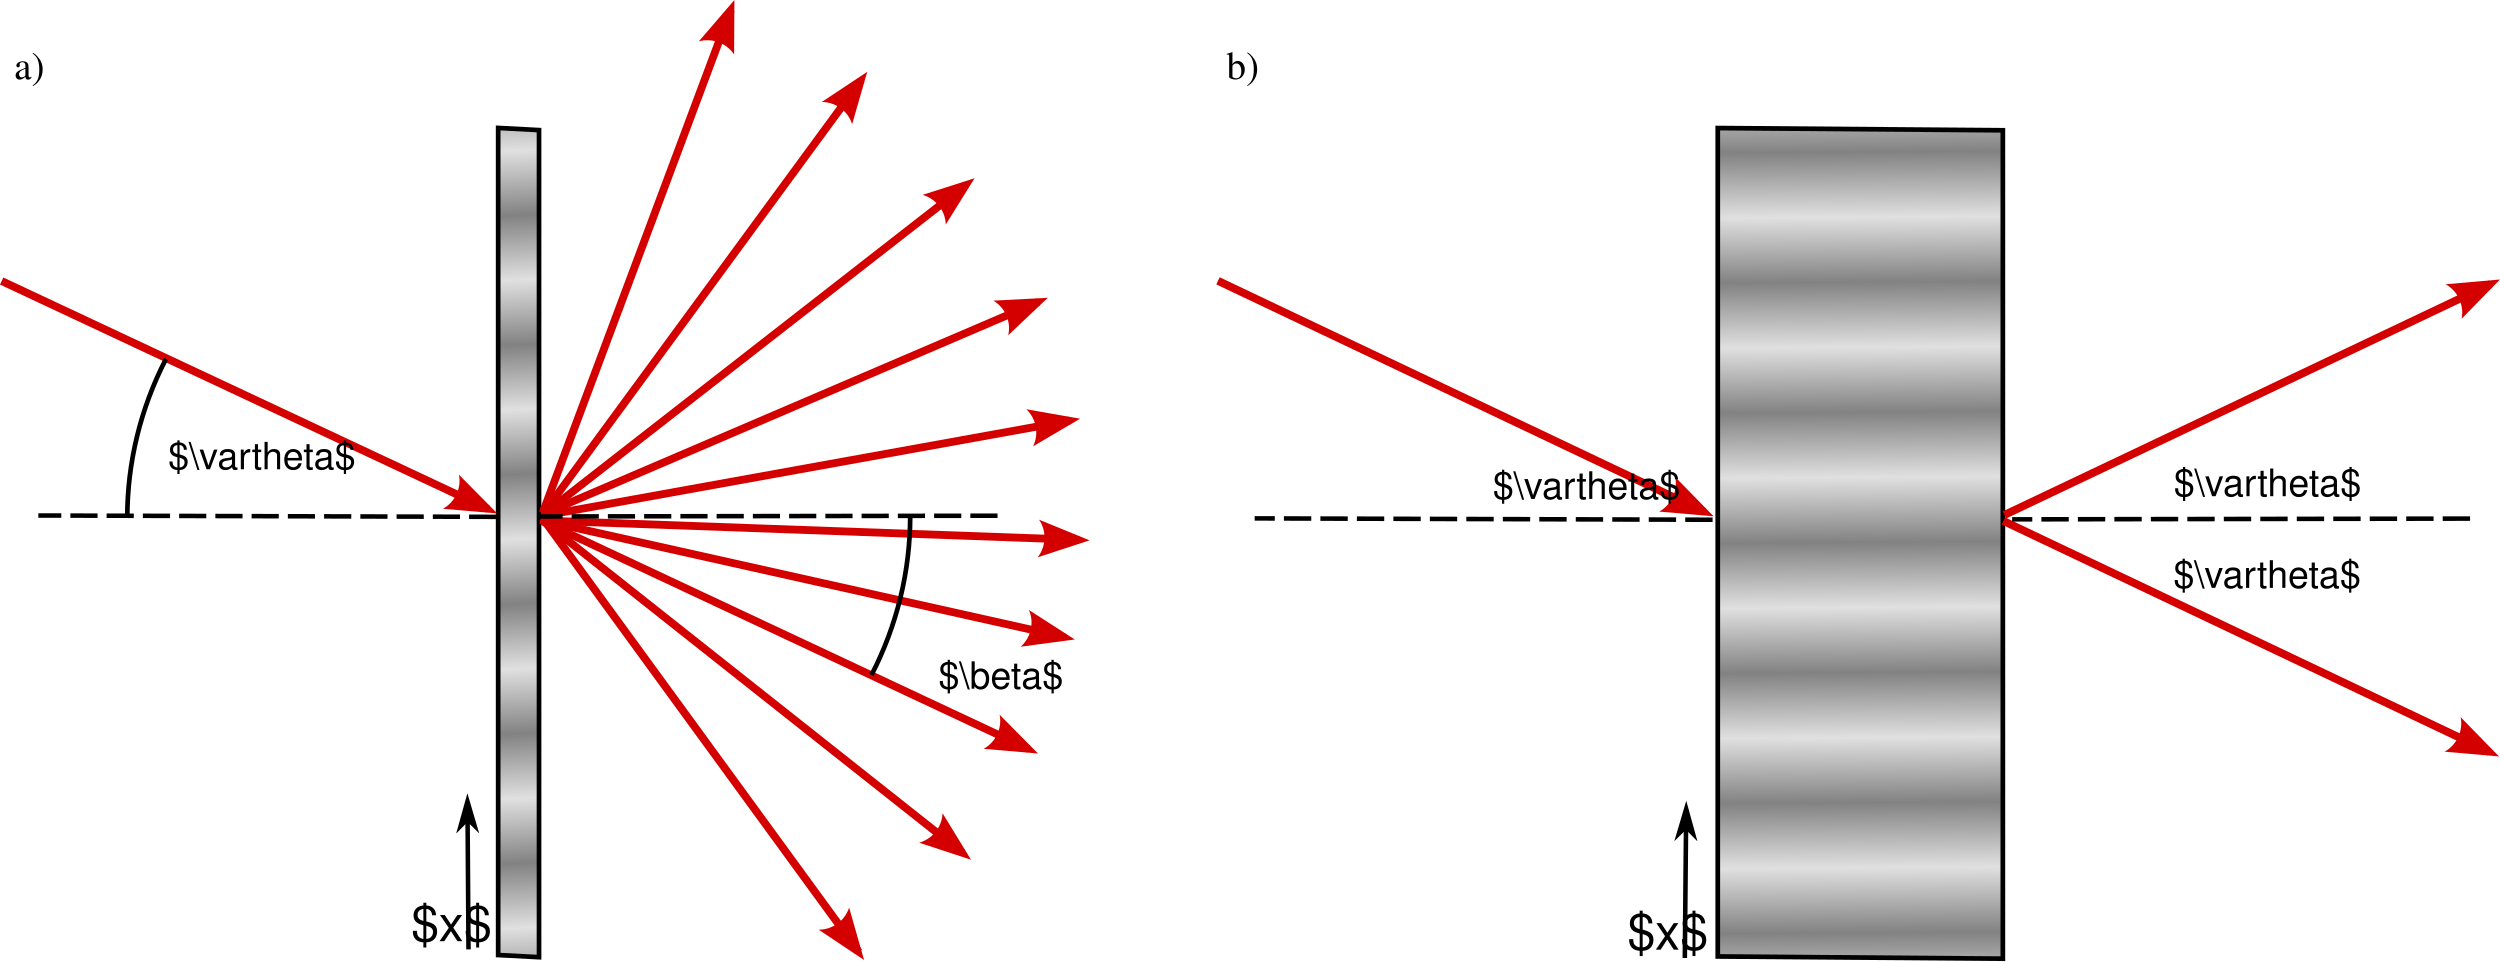
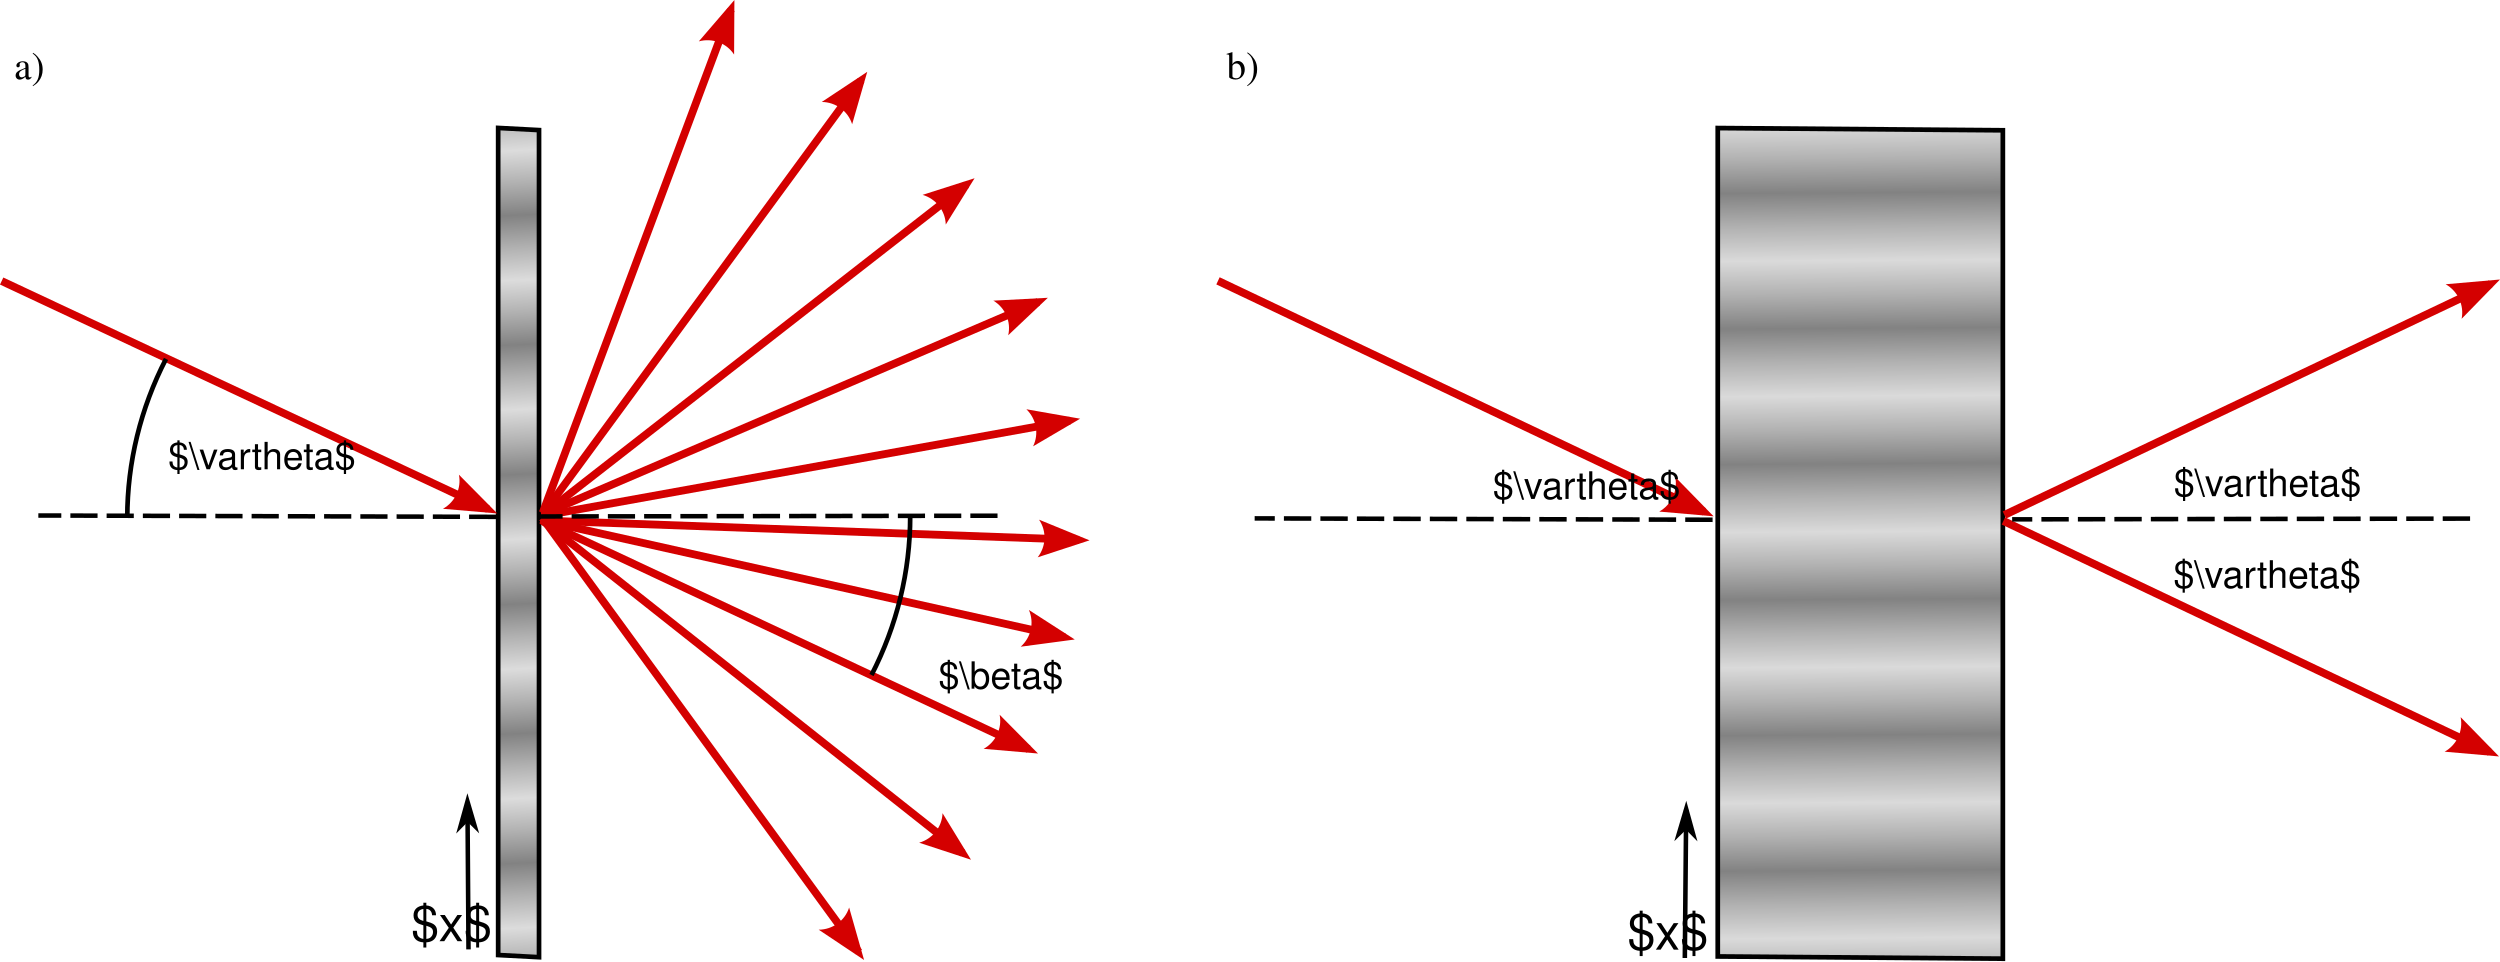
<svg xmlns="http://www.w3.org/2000/svg" xmlns:ns1="http://www.openswatchbook.org/uri/2009/osb" xmlns:xlink="http://www.w3.org/1999/xlink" width="1600.149" height="615.145" id="svg2" version="1.1">
  <defs id="defs4">
+     <linearGradient id="linearGradient4458">
+       <stop style="stop-color:#828282;stop-opacity:1;" offset="0" id="stop4460" />
+       <stop id="stop4462" offset="0.5" style="stop-color:#b1b1b1;stop-opacity:1;" />
+       <stop style="stop-color:#dadada;stop-opacity:1" offset="1" id="stop4464" />
+     </linearGradient>
+     <linearGradient id="linearGradient3490">
+       <stop style="stop-color:#828282;stop-opacity:1;" offset="0" id="stop3492" />
+       <stop id="stop3494" offset="0.5" style="stop-color:#b1b1b1;stop-opacity:1;" />
+       <stop style="stop-color:#dcdcdc;stop-opacity:1" offset="1" id="stop3496" />
+     </linearGradient>
    <linearGradient id="linearGradient4405">
      <stop id="stop4409" offset="0" style="stop-color:#e0e0e0;stop-opacity:1;" />
      <stop id="stop4407" offset="1" style="stop-color:#828282;stop-opacity:1;" />
    </linearGradient>
    <linearGradient id="linearGradient4347">
      <stop style="stop-color:#828282;stop-opacity:1;" offset="0" id="stop4349" />
-       <stop style="stop-color:#e0e0e0;stop-opacity:1;" offset="1" id="stop4355" />
+       <stop id="stop4408" offset="0.5" style="stop-color:#b1b1b1;stop-opacity:1" />
+       <stop style="stop-color:#dcdcdc;stop-opacity:1" offset="1" id="stop4355" />
    </linearGradient>
    <linearGradient id="linearGradient3885">
      <stop id="stop3887" offset="0" style="stop-color:#828282;stop-opacity:1;" />
-       <stop id="stop3889" offset="1" style="stop-color:#e0e0e0;stop-opacity:1;" />
+       <stop style="stop-color:#b1b1b1;stop-opacity:1;" offset="0.5" id="stop4410" />
+       <stop id="stop3889" offset="1" style="stop-color:#dcdcdc;stop-opacity:1" />
    </linearGradient>
    <linearGradient id="linearGradient3875">
-       <stop style="stop-color:#9c9c9c;stop-opacity:1;" offset="0" id="stop3877" />
-       <stop style="stop-color:#e0e0e0;stop-opacity:1;" offset="1" id="stop3879" />
+       <stop id="stop3879" offset="0" style="stop-color:#e0e0e0;stop-opacity:1;" />
+       <stop id="stop3877" offset="1" style="stop-color:#9c9c9c;stop-opacity:1;" />
    </linearGradient>
    <linearGradient id="linearGradient7780" ns1:paint="solid">
      <stop style="stop-color:#afafaf;stop-opacity:1;" offset="0" id="stop7782" />
    </linearGradient>
    <marker orient="auto" refY="0" refX="0" id="Arrow1Mend" style="overflow:visible">
      <path id="path3883" d="M 0,0 5,-5 -12.5,0 5,5 0,0 Z" style="fill-rule:evenodd;stroke:#000000;stroke-width:1pt" transform="matrix(-0.4,0,0,-0.4,-4,0)" />
    </marker>
    <marker orient="auto" refY="0" refX="0" id="Arrow1Mstart" style="overflow:visible">
      <path id="path3880" d="M 0,0 5,-5 -12.5,0 5,5 0,0 Z" style="fill-rule:evenodd;stroke:#000000;stroke-width:1pt" transform="matrix(0.4,0,0,0.4,4,0)" />
    </marker>
    <marker orient="auto" refY="0" refX="0" id="Arrow1Sstart" style="overflow:visible">
      <path id="path3886" d="M 0,0 5,-5 -12.5,0 5,5 0,0 Z" style="fill-rule:evenodd;stroke:#000000;stroke-width:1pt" transform="matrix(0.2,0,0,0.2,1.2,0)" />
    </marker>
    <marker orient="auto" refY="0" refX="0" id="Arrow2Mend" style="overflow:visible">
      <path id="path3999" style="fill-rule:evenodd;stroke-width:0.625;stroke-linejoin:round" d="M 8.719,4.034 -2.207,0.016 8.719,-4.002 c -1.745,2.372 -1.735,5.617 -6e-7,8.035 z" transform="scale(-0.6,-0.6)" />
    </marker>
    <marker orient="auto" refY="0" refX="0" id="Arrow1Mstart-3" style="overflow:visible">
      <path id="path3880-6" d="M 0,0 5,-5 -12.5,0 5,5 0,0 Z" style="fill-rule:evenodd;stroke:#000000;stroke-width:1pt" transform="matrix(0.4,0,0,0.4,4,0)" />
    </marker>
    <marker orient="auto" refY="0" refX="0" id="Arrow1Mend-7" style="overflow:visible">
      <path id="path3883-5" d="M 0,0 5,-5 -12.5,0 5,5 0,0 Z" style="fill-rule:evenodd;stroke:#000000;stroke-width:1pt" transform="matrix(-0.4,0,0,-0.4,-4,0)" />
    </marker>
    <marker orient="auto" refY="0" refX="0" id="Arrow2Mend-3" style="overflow:visible">
      <path id="path3999-6" style="fill-rule:evenodd;stroke-width:0.625;stroke-linejoin:round" d="M 8.719,4.034 -2.207,0.016 8.719,-4.002 c -1.745,2.372 -1.735,5.617 -6e-7,8.035 z" transform="scale(-0.6,-0.6)" />
    </marker>
    <marker orient="auto" refY="0" refX="0" id="Arrow2Mend-35" style="overflow:visible">
      <path id="path3999-62" style="fill-rule:evenodd;stroke-width:0.625;stroke-linejoin:round" d="M 8.719,4.034 -2.207,0.016 8.719,-4.002 c -1.745,2.372 -1.735,5.617 -6e-7,8.035 z" transform="scale(-0.6,-0.6)" />
    </marker>
    <linearGradient xlink:href="#linearGradient3885" id="linearGradient3883" x1="102.98" y1="497.772" x2="103.556" y2="539.09" gradientUnits="userSpaceOnUse" spreadMethod="reflect" gradientTransform="matrix(0.1410266,0,0,1.00371,4.228701,-2.228998)" />
    <marker orient="auto" refY="0" refX="0" id="Arrow2Mend-2" style="overflow:visible">
      <path id="path3999-7" style="fill-rule:evenodd;stroke-width:0.625;stroke-linejoin:round" d="M 8.719,4.034 -2.207,0.016 8.719,-4.002 c -1.745,2.372 -1.735,5.617 -6e-7,8.035 z" transform="scale(-0.6,-0.6)" />
    </marker>
-     <linearGradient xlink:href="#linearGradient4405" id="linearGradient3883-4" x1="102.98" y1="497.772" x2="103.556" y2="539.09" gradientUnits="userSpaceOnUse" spreadMethod="reflect" gradientTransform="matrix(0.9599909,0,0,1.007684,780.2081,-8.186678)" />
+     <linearGradient xlink:href="#linearGradient4458" id="linearGradient3883-4" x1="102.98" y1="489.171" x2="103.556" y2="532.209" gradientUnits="userSpaceOnUse" spreadMethod="reflect" gradientTransform="matrix(0.9599909,0,0,1.007684,780.2081,-8.186678)" />
    <marker orient="auto" refY="0" refX="0" id="Arrow1Mend-7-7" style="overflow:visible">
      <path id="path3883-5-7" d="M 0,0 5,-5 -12.5,0 5,5 0,0 Z" style="fill-rule:evenodd;stroke:#000000;stroke-width:1pt" transform="matrix(-0.4,0,0,-0.4,-4,0)" />
    </marker>
  </defs>
  <g id="layer1" transform="translate(313.4722,-194.7754)">
-     <rect style="fill:url(#linearGradient3883);fill-opacity:1;stroke:#000000;stroke-width:3.002;stroke-miterlimit:4;stroke-dasharray:none;stroke-opacity:1" id="rect3099-2" width="26.193" height="529.39" x="5.389" y="276.377" transform="matrix(0.9986019,0.05286114,0,1,0,0)" ry="0" />
+     <rect style="fill:url(#linearGradient3883);fill-opacity:1.0;stroke:#000000;stroke-width:3.002;stroke-miterlimit:4;stroke-dasharray:none;stroke-opacity:1" id="rect3099-2" width="26.193" height="529.39" x="5.389" y="276.377" transform="matrix(0.9986019,0.05286114,0,1,0,0)" ry="0" />
    <g id="g3897" transform="matrix(1,0,0,-1,-99.04585,1154.446)" style="fill:#d40000">
      <g transform="translate(-491.3014,20.92314)" style="fill:#d40000" id="g4412-7">
        <g id="g7794" style="fill:#d40000">
          <path d="m 560.377,613.092 34.795,-2.998 -24.563,24.826 c 1.721,-8.666 -2.439,-17.469 -10.232,-21.827 z" style="fill:#d40000;fill-rule:evenodd;stroke-width:0.625;stroke-linejoin:round" id="path4418-8" />
          <path style="color:#000000;font-style:normal;font-variant:normal;font-weight:normal;font-stretch:normal;font-size:medium;line-height:normal;font-family:Sans;-inkscape-font-specification:Sans;text-indent:0;text-align:start;text-decoration:none;text-decoration-line:none;letter-spacing:normal;word-spacing:normal;text-transform:none;direction:ltr;block-progression:tb;writing-mode:lr-tb;baseline-shift:baseline;text-anchor:start;display:inline;overflow:visible;visibility:visible;fill:#d40000;fill-opacity:1;fill-rule:nonzero;stroke:none;stroke-width:5;marker:none;enable-background:accumulate" d="M 588.125,610.688 276.875,756.594 279,761.125 590.25,615.219 588.125,610.688 Z" id="path3964-8" />
        </g>
      </g>
    </g>
    <path style="fill:none;stroke:#000000;stroke-width:2.9;stroke-linecap:butt;stroke-linejoin:miter;stroke-miterlimit:4;stroke-dasharray:none;stroke-opacity:1;marker-end:url(#Arrow1Mend-7)" d="m -13.607,802.452 -0.662,-94.251" id="path3019-5" />
    <g id="g3897-3" transform="matrix(1,0,0,-1,247.0456,1308.091)" style="fill:#d40000">
      <g transform="translate(-491.3014,20.92314)" style="fill:#d40000" id="g4412-7-6">
        <g id="g7794-7" style="fill:#d40000">
          <path d="m 560.377,613.092 34.795,-2.998 -24.563,24.826 c 1.721,-8.666 -2.439,-17.469 -10.232,-21.827 z" style="fill:#d40000;fill-rule:evenodd;stroke-width:0.625;stroke-linejoin:round" id="path4418-8-5" />
          <path style="color:#000000;font-style:normal;font-variant:normal;font-weight:normal;font-stretch:normal;font-size:medium;line-height:normal;font-family:Sans;-inkscape-font-specification:Sans;text-indent:0;text-align:start;text-decoration:none;text-decoration-line:none;letter-spacing:normal;word-spacing:normal;text-transform:none;direction:ltr;block-progression:tb;writing-mode:lr-tb;baseline-shift:baseline;text-anchor:start;display:inline;overflow:visible;visibility:visible;fill:#d40000;fill-opacity:1;fill-rule:nonzero;stroke:none;stroke-width:5;marker:none;enable-background:accumulate" d="M 588.125,610.688 276.875,756.594 279,761.125 590.25,615.219 588.125,610.688 Z" id="path3964-8-3" />
        </g>
      </g>
    </g>
    <g id="g3897-3-5" transform="matrix(0.9750998,-0.2217664,0.2217664,0.9750998,69.09323,-283.4138)" style="fill:#d40000">
      <g transform="translate(-491.3014,20.92314)" style="fill:#d40000" id="g4412-7-6-6">
        <g id="g7794-7-2" style="fill:#d40000">
          <path d="m 560.377,613.092 34.795,-2.998 -24.563,24.826 c 1.721,-8.666 -2.439,-17.469 -10.232,-21.827 z" style="fill:#d40000;fill-rule:evenodd;stroke-width:0.625;stroke-linejoin:round" id="path4418-8-5-9" />
          <path style="color:#000000;font-style:normal;font-variant:normal;font-weight:normal;font-stretch:normal;font-size:medium;line-height:normal;font-family:Sans;-inkscape-font-specification:Sans;text-indent:0;text-align:start;text-decoration:none;text-decoration-line:none;letter-spacing:normal;word-spacing:normal;text-transform:none;direction:ltr;block-progression:tb;writing-mode:lr-tb;baseline-shift:baseline;text-anchor:start;display:inline;overflow:visible;visibility:visible;fill:#d40000;fill-opacity:1;fill-rule:nonzero;stroke:none;stroke-width:5;marker:none;enable-background:accumulate" d="M 588.125,610.688 276.875,756.594 279,761.125 590.25,615.219 588.125,610.688 Z" id="path3964-8-3-1" />
        </g>
      </g>
    </g>
    <path style="fill:none;stroke:#000000;stroke-width:2.9;stroke-linecap:butt;stroke-linejoin:miter;stroke-miterlimit:4;stroke-dasharray:17.4, 5.8;stroke-dashoffset:0;stroke-opacity:1;marker-end:none" d="M 4.167,525.597 -288.938,524.727" id="path3019-5-9" />
    <g id="g3897-3-5-6" transform="matrix(0.9664599,0.2568175,-0.2568175,0.9664599,439.5458,-173.7638)" style="fill:#d40000">
      <g transform="translate(-491.3014,20.92314)" style="fill:#d40000" id="g4412-7-6-6-2">
        <g id="g7794-7-2-9" style="fill:#d40000">
          <path d="m 560.377,613.092 34.795,-2.998 -24.563,24.826 c 1.721,-8.666 -2.439,-17.469 -10.232,-21.827 z" style="fill:#d40000;fill-rule:evenodd;stroke-width:0.625;stroke-linejoin:round" id="path4418-8-5-9-1" />
          <path style="color:#000000;font-style:normal;font-variant:normal;font-weight:normal;font-stretch:normal;font-size:medium;line-height:normal;font-family:Sans;-inkscape-font-specification:Sans;text-indent:0;text-align:start;text-decoration:none;text-decoration-line:none;letter-spacing:normal;word-spacing:normal;text-transform:none;direction:ltr;block-progression:tb;writing-mode:lr-tb;baseline-shift:baseline;text-anchor:start;display:inline;overflow:visible;visibility:visible;fill:#d40000;fill-opacity:1;fill-rule:nonzero;stroke:none;stroke-width:5;marker:none;enable-background:accumulate" d="M 588.125,610.688 276.875,756.594 279,761.125 590.25,615.219 588.125,610.688 Z" id="path3964-8-3-1-2" />
        </g>
      </g>
    </g>
    <g id="g3897-3-7" transform="matrix(0.9734131,0.2290564,0.2290564,-0.9734131,62.37904,1335.498)" style="fill:#d40000">
      <g transform="translate(-491.3014,20.92314)" style="fill:#d40000" id="g4412-7-6-0">
        <g id="g7794-7-9" style="fill:#d40000">
          <path d="m 560.377,613.092 34.795,-2.998 -24.563,24.826 c 1.721,-8.666 -2.439,-17.469 -10.232,-21.827 z" style="fill:#d40000;fill-rule:evenodd;stroke-width:0.625;stroke-linejoin:round" id="path4418-8-5-3" />
          <path style="color:#000000;font-style:normal;font-variant:normal;font-weight:normal;font-stretch:normal;font-size:medium;line-height:normal;font-family:Sans;-inkscape-font-specification:Sans;text-indent:0;text-align:start;text-decoration:none;text-decoration-line:none;letter-spacing:normal;word-spacing:normal;text-transform:none;direction:ltr;block-progression:tb;writing-mode:lr-tb;baseline-shift:baseline;text-anchor:start;display:inline;overflow:visible;visibility:visible;fill:#d40000;fill-opacity:1;fill-rule:nonzero;stroke:none;stroke-width:5;marker:none;enable-background:accumulate" d="M 588.125,610.688 276.875,756.594 279,761.125 590.25,615.219 588.125,610.688 Z" id="path3964-8-3-6" />
        </g>
      </g>
    </g>
    <g id="g3897-3-7-0" transform="matrix(0.876357,0.481662,0.481662,-0.876357,-155.3762,1312.2)" style="fill:#d40000">
      <g transform="translate(-491.3014,20.92314)" style="fill:#d40000" id="g4412-7-6-0-6">
        <g id="g7794-7-9-2" style="fill:#d40000">
          <path d="m 560.377,613.092 34.795,-2.998 -24.563,24.826 c 1.721,-8.666 -2.439,-17.469 -10.232,-21.827 z" style="fill:#d40000;fill-rule:evenodd;stroke-width:0.625;stroke-linejoin:round" id="path4418-8-5-3-6" />
          <path style="color:#000000;font-style:normal;font-variant:normal;font-weight:normal;font-stretch:normal;font-size:medium;line-height:normal;font-family:Sans;-inkscape-font-specification:Sans;text-indent:0;text-align:start;text-decoration:none;text-decoration-line:none;letter-spacing:normal;word-spacing:normal;text-transform:none;direction:ltr;block-progression:tb;writing-mode:lr-tb;baseline-shift:baseline;text-anchor:start;display:inline;overflow:visible;visibility:visible;fill:#d40000;fill-opacity:1;fill-rule:nonzero;stroke:none;stroke-width:5;marker:none;enable-background:accumulate" d="m 588.668,610.709 -311.25,145.906 2.125,4.531 311.25,-145.906 -2.125,-4.531 z" id="path3964-8-3-6-1" />
        </g>
      </g>
    </g>
    <g id="g3897-3-8" transform="matrix(0.9201486,-0.3915693,-0.3915693,-0.9201486,535.4145,1161.927)" style="fill:#d40000">
      <g transform="translate(-491.3014,20.92314)" style="fill:#d40000" id="g4412-7-6-7">
        <g id="g7794-7-92" style="fill:#d40000">
          <path d="m 560.377,613.092 34.795,-2.998 -24.563,24.826 c 1.721,-8.666 -2.439,-17.469 -10.232,-21.827 z" style="fill:#d40000;fill-rule:evenodd;stroke-width:0.625;stroke-linejoin:round" id="path4418-8-5-0" />
          <path style="color:#000000;font-style:normal;font-variant:normal;font-weight:normal;font-stretch:normal;font-size:medium;line-height:normal;font-family:Sans;-inkscape-font-specification:Sans;text-indent:0;text-align:start;text-decoration:none;text-decoration-line:none;letter-spacing:normal;word-spacing:normal;text-transform:none;direction:ltr;block-progression:tb;writing-mode:lr-tb;baseline-shift:baseline;text-anchor:start;display:inline;overflow:visible;visibility:visible;fill:#d40000;fill-opacity:1;fill-rule:nonzero;stroke:none;stroke-width:5;marker:none;enable-background:accumulate" d="M 588.125,610.688 276.875,756.594 279,761.125 590.25,615.219 588.125,610.688 Z" id="path3964-8-3-2" />
        </g>
      </g>
    </g>
    <g id="g3897-3-8-3" transform="matrix(0.9761907,-0.2169143,-0.2169143,-0.9761907,409.9196,1242.613)" style="fill:#d40000">
      <g transform="translate(-491.3014,20.92314)" style="fill:#d40000" id="g4412-7-6-7-7">
        <g id="g7794-7-92-5" style="fill:#d40000">
          <path d="m 560.377,613.092 34.795,-2.998 -24.563,24.826 c 1.721,-8.666 -2.439,-17.469 -10.232,-21.827 z" style="fill:#d40000;fill-rule:evenodd;stroke-width:0.625;stroke-linejoin:round" id="path4418-8-5-0-9" />
          <path style="color:#000000;font-style:normal;font-variant:normal;font-weight:normal;font-stretch:normal;font-size:medium;line-height:normal;font-family:Sans;-inkscape-font-specification:Sans;text-indent:0;text-align:start;text-decoration:none;text-decoration-line:none;letter-spacing:normal;word-spacing:normal;text-transform:none;direction:ltr;block-progression:tb;writing-mode:lr-tb;baseline-shift:baseline;text-anchor:start;display:inline;overflow:visible;visibility:visible;fill:#d40000;fill-opacity:1;fill-rule:nonzero;stroke:none;stroke-width:5;marker:none;enable-background:accumulate" d="M 588.125,610.688 276.875,756.594 279,761.125 590.25,615.219 588.125,610.688 Z" id="path3964-8-3-2-2" />
        </g>
      </g>
    </g>
    <g id="g3897-3-5-6-2" transform="matrix(0.9994355,0.03359551,-0.03359551,0.9994355,274.6033,-248.7776)" style="fill:#d40000">
      <g transform="translate(-491.3014,20.92314)" style="fill:#d40000" id="g4412-7-6-6-2-8">
        <g id="g7794-7-2-9-9" style="fill:#d40000">
          <path d="m 560.377,613.092 34.795,-2.998 -24.563,24.826 c 1.721,-8.666 -2.439,-17.469 -10.232,-21.827 z" style="fill:#d40000;fill-rule:evenodd;stroke-width:0.625;stroke-linejoin:round" id="path4418-8-5-9-1-7" />
          <path style="color:#000000;font-style:normal;font-variant:normal;font-weight:normal;font-stretch:normal;font-size:medium;line-height:normal;font-family:Sans;-inkscape-font-specification:Sans;text-indent:0;text-align:start;text-decoration:none;text-decoration-line:none;letter-spacing:normal;word-spacing:normal;text-transform:none;direction:ltr;block-progression:tb;writing-mode:lr-tb;baseline-shift:baseline;text-anchor:start;display:inline;overflow:visible;visibility:visible;fill:#d40000;fill-opacity:1;fill-rule:nonzero;stroke:none;stroke-width:5;marker:none;enable-background:accumulate" d="M 588.125,610.688 276.875,756.594 279,761.125 590.25,615.219 588.125,610.688 Z" id="path3964-8-3-1-2-3" />
        </g>
      </g>
    </g>
    <g id="g3897-3-5-61" transform="matrix(0.8778346,-0.4789639,0.4789639,0.8778346,-151.7959,-263.439)" style="fill:#d40000">
      <g transform="translate(-491.3014,20.92314)" style="fill:#d40000" id="g4412-7-6-6-29">
        <g id="g7794-7-2-3" style="fill:#d40000">
          <path d="m 560.377,613.092 34.795,-2.998 -24.563,24.826 c 1.721,-8.666 -2.439,-17.469 -10.232,-21.827 z" style="fill:#d40000;fill-rule:evenodd;stroke-width:0.625;stroke-linejoin:round" id="path4418-8-5-9-19" />
          <path style="color:#000000;font-style:normal;font-variant:normal;font-weight:normal;font-stretch:normal;font-size:medium;line-height:normal;font-family:Sans;-inkscape-font-specification:Sans;text-indent:0;text-align:start;text-decoration:none;text-decoration-line:none;letter-spacing:normal;word-spacing:normal;text-transform:none;direction:ltr;block-progression:tb;writing-mode:lr-tb;baseline-shift:baseline;text-anchor:start;display:inline;overflow:visible;visibility:visible;fill:#d40000;fill-opacity:1;fill-rule:nonzero;stroke:none;stroke-width:5;marker:none;enable-background:accumulate" d="M 588.125,610.688 276.875,756.594 279,761.125 590.25,615.219 588.125,610.688 Z" id="path3964-8-3-1-4" />
        </g>
      </g>
    </g>
    <g id="g3897-3-5-7" transform="matrix(0.7147381,-0.6993922,0.6993922,0.7147381,-358.9795,-183.5903)" style="fill:#d40000">
      <g transform="translate(-491.3014,20.92314)" style="fill:#d40000" id="g4412-7-6-6-8">
        <g id="g7794-7-2-4" style="fill:#d40000">
          <path d="m 560.377,613.092 34.795,-2.998 -24.563,24.826 c 1.721,-8.666 -2.439,-17.469 -10.232,-21.827 z" style="fill:#d40000;fill-rule:evenodd;stroke-width:0.625;stroke-linejoin:round" id="path4418-8-5-9-5" />
          <path style="color:#000000;font-style:normal;font-variant:normal;font-weight:normal;font-stretch:normal;font-size:medium;line-height:normal;font-family:Sans;-inkscape-font-specification:Sans;text-indent:0;text-align:start;text-decoration:none;text-decoration-line:none;letter-spacing:normal;word-spacing:normal;text-transform:none;direction:ltr;block-progression:tb;writing-mode:lr-tb;baseline-shift:baseline;text-anchor:start;display:inline;overflow:visible;visibility:visible;fill:#d40000;fill-opacity:1;fill-rule:nonzero;stroke:none;stroke-width:5;marker:none;enable-background:accumulate" d="M 588.125,610.688 276.875,756.594 279,761.125 590.25,615.219 588.125,610.688 Z" id="path3964-8-3-1-0" />
        </g>
      </g>
    </g>
    <path style="fill:none;stroke:#000000;stroke-width:2.9;stroke-linecap:butt;stroke-linejoin:miter;stroke-miterlimit:4;stroke-dasharray:17.4, 5.8;stroke-dashoffset:0;stroke-opacity:1;marker-end:none" d="M 325.005,524.862 31.899,525.342" id="path3019-5-9-6" />
    <path style="opacity:1;fill:none;fill-opacity:1;stroke:#000000;stroke-width:3;stroke-linecap:butt;stroke-linejoin:bevel;stroke-miterlimit:4;stroke-dasharray:none;stroke-dashoffset:0;stroke-opacity:1" id="path3438" d="M -232.005,526.1 A 238.335,228.801 0 0 1 -207.218,424.5" />
    <path style="opacity:1;fill:none;fill-opacity:1;stroke:#000000;stroke-width:3;stroke-linecap:butt;stroke-linejoin:bevel;stroke-miterlimit:4;stroke-dasharray:none;stroke-dashoffset:0;stroke-opacity:1" id="path3438-3" d="m -269.107,-525.223 a 238.335,228.801 0 0 1 24.787,-101.6" transform="scale(-1,-1)" />
    <text xml:space="preserve" style="font-style:normal;font-variant:normal;font-weight:normal;font-stretch:normal;font-size:25px;line-height:125%;font-family:msbm10;-inkscape-font-specification:msbm10;letter-spacing:0px;word-spacing:0px;fill:#000000;fill-opacity:1;stroke:none;stroke-width:1px;stroke-linecap:butt;stroke-linejoin:miter;stroke-opacity:1" x="-288.339" y="223.631" id="text3516">
      <tspan id="tspan3518" x="-288.339" y="223.631" />
    </text>
-     <rect style="fill:url(#linearGradient3883-4);fill-opacity:1.0;stroke:#000000;stroke-width:3.02;stroke-miterlimit:4;stroke-dasharray:none;stroke-opacity:1" id="rect3099-2-7" width="182.477" height="530.223" x="786.02" y="270.616" transform="matrix(0.9999696,0.00779626,0,1,0,0)" />
+     <rect style="fill:url(#linearGradient3883-4);fill-opacity:1;stroke:#000000;stroke-width:3.02;stroke-miterlimit:4;stroke-dasharray:none;stroke-opacity:1" id="rect3099-2-7" width="182.477" height="530.223" x="786.02" y="270.616" transform="matrix(0.9999696,0.00779626,0,1,0,0)" />
    <g id="g3897-6" transform="matrix(1,0,0,-1.013137,679.4766,1164.56)" style="fill:#d40000">
      <g transform="translate(-491.3014,20.92314)" style="fill:#d40000" id="g4412-7-0">
        <g id="g7794-1" style="fill:#d40000">
          <path d="m 560.377,613.092 34.795,-2.998 -24.563,24.826 c 1.721,-8.666 -2.439,-17.469 -10.232,-21.827 z" style="fill:#d40000;fill-rule:evenodd;stroke-width:0.625;stroke-linejoin:round" id="path4418-8-0" />
          <path style="color:#000000;font-style:normal;font-variant:normal;font-weight:normal;font-stretch:normal;font-size:medium;line-height:normal;font-family:Sans;-inkscape-font-specification:Sans;text-indent:0;text-align:start;text-decoration:none;text-decoration-line:none;letter-spacing:normal;word-spacing:normal;text-transform:none;direction:ltr;block-progression:tb;writing-mode:lr-tb;baseline-shift:baseline;text-anchor:start;display:inline;overflow:visible;visibility:visible;fill:#d40000;fill-opacity:1;fill-rule:nonzero;stroke:none;stroke-width:5;marker:none;enable-background:accumulate" d="M 588.125,610.688 276.875,756.594 279,761.125 590.25,615.219 588.125,610.688 Z" id="path3964-8-2" />
        </g>
      </g>
    </g>
    <path style="fill:none;stroke:#000000;stroke-width:2.919;stroke-linecap:butt;stroke-linejoin:miter;stroke-miterlimit:4;stroke-dasharray:none;stroke-opacity:1;marker-end:url(#Arrow1Mend-7-7)" d="m 764.916,807.942 0.87,-94.868" id="path3019-5-5" />
    <g id="g3897-3-31" transform="matrix(1,0,0,-1.013137,1182.176,1318.253)" style="fill:#d40000">
      <g transform="translate(-491.3014,20.92314)" style="fill:#d40000" id="g4412-7-6-2">
        <g id="g7794-7-0" style="fill:#d40000">
          <path d="m 560.377,613.092 34.795,-2.998 -24.563,24.826 c 1.721,-8.666 -2.439,-17.469 -10.232,-21.827 z" style="fill:#d40000;fill-rule:evenodd;stroke-width:0.625;stroke-linejoin:round" id="path4418-8-5-6" />
          <path style="color:#000000;font-style:normal;font-variant:normal;font-weight:normal;font-stretch:normal;font-size:medium;line-height:normal;font-family:Sans;-inkscape-font-specification:Sans;text-indent:0;text-align:start;text-decoration:none;text-decoration-line:none;letter-spacing:normal;word-spacing:normal;text-transform:none;direction:ltr;block-progression:tb;writing-mode:lr-tb;baseline-shift:baseline;text-anchor:start;display:inline;overflow:visible;visibility:visible;fill:#d40000;fill-opacity:1;fill-rule:nonzero;stroke:none;stroke-width:5;marker:none;enable-background:accumulate" d="M 588.125,610.688 276.875,756.594 279,761.125 590.25,615.219 588.125,610.688 Z" id="path3964-8-3-8" />
        </g>
      </g>
    </g>
    <path style="fill:none;stroke:#000000;stroke-width:2.919;stroke-linecap:butt;stroke-linejoin:miter;stroke-miterlimit:4;stroke-dasharray:17.514, 5.838;stroke-dashoffset:0;stroke-opacity:1;marker-end:none" d="M 782.689,527.45 489.584,526.569" id="path3019-5-9-7" />
    <path style="fill:none;stroke:#000000;stroke-width:2.919;stroke-linecap:butt;stroke-linejoin:miter;stroke-miterlimit:4;stroke-dasharray:17.514, 5.838;stroke-dashoffset:0;stroke-opacity:1;marker-end:none" d="m 1267.527,526.706 -293.106,0.486" id="path3019-5-9-6-4" />
    <g id="g3897-3-3" transform="matrix(1,0,0,1.013137,1182.806,-265.6352)" style="fill:#d40000">
      <g transform="translate(-491.3014,20.92314)" style="fill:#d40000" id="g4412-7-6-6-9">
        <g id="g7794-7-7" style="fill:#d40000">
          <path d="m 560.377,613.092 34.795,-2.998 -24.563,24.826 c 1.721,-8.666 -2.439,-17.469 -10.232,-21.827 z" style="fill:#d40000;fill-rule:evenodd;stroke-width:0.625;stroke-linejoin:round" id="path4418-8-5-5" />
          <path style="color:#000000;font-style:normal;font-variant:normal;font-weight:normal;font-stretch:normal;font-size:medium;line-height:normal;font-family:Sans;-inkscape-font-specification:Sans;text-indent:0;text-align:start;text-decoration:none;text-decoration-line:none;letter-spacing:normal;word-spacing:normal;text-transform:none;direction:ltr;block-progression:tb;writing-mode:lr-tb;baseline-shift:baseline;text-anchor:start;display:inline;overflow:visible;visibility:visible;fill:#d40000;fill-opacity:1;fill-rule:nonzero;stroke:none;stroke-width:5;marker:none;enable-background:accumulate" d="M 588.125,610.688 276.875,756.594 279,761.125 590.25,615.219 588.125,610.688 Z" id="path3964-8-3-3" />
        </g>
      </g>
    </g>
-     <g id="g4495">
+     <g id="g4454">
      <text id="text3015" y="797.208" x="-50.49" style="font-style:normal;font-variant:normal;font-weight:normal;font-stretch:normal;font-size:56px;line-height:125%;font-family:'Nimbus Sans L';-inkscape-font-specification:Sans;letter-spacing:0px;word-spacing:0px;fill:#000000;fill-opacity:1;stroke:none" xml:space="preserve">
        <tspan style="font-size:32px" y="797.208" x="-50.49" id="tspan3017">$x$</tspan>
      </text>
      <text id="text4073-2" y="495.119" x="-205.944" style="font-style:normal;font-variant:normal;font-weight:normal;font-stretch:normal;font-size:56px;line-height:125%;font-family:'Nimbus Sans L';-inkscape-font-specification:Sans;letter-spacing:0px;word-spacing:0px;fill:#000000;fill-opacity:1;stroke:none" xml:space="preserve">
        <tspan style="font-size:24px" y="495.119" x="-205.944" id="tspan4075-7">$\vartheta$</tspan>
      </text>
      <text id="text4073-2-1" y="635.58" x="287.101" style="font-style:normal;font-variant:normal;font-weight:normal;font-stretch:normal;font-size:56px;line-height:125%;font-family:'Nimbus Sans L';-inkscape-font-specification:Sans;letter-spacing:0px;word-spacing:0px;fill:#000000;fill-opacity:1;stroke:none" xml:space="preserve">
        <tspan style="font-size:24px" y="635.58" x="287.101" id="tspan4075-7-0">$\beta$</tspan>
      </text>
      <text id="text3512" y="245.496" x="-304.397" style="font-style:normal;font-variant:normal;font-weight:normal;font-stretch:normal;font-size:25px;line-height:125%;font-family:msbm10;-inkscape-font-specification:msbm10;letter-spacing:0px;word-spacing:0px;fill:#000000;fill-opacity:1;stroke:none;stroke-width:1px;stroke-linecap:butt;stroke-linejoin:miter;stroke-opacity:1" xml:space="preserve">
        <tspan style="font-style:normal;font-variant:normal;font-weight:normal;font-stretch:normal;font-family:'Nimbus Roman No9 L';-inkscape-font-specification:'Nimbus Roman No9 L'" y="245.496" x="-304.397" id="tspan3514">a)</tspan>
      </text>
      <text transform="scale(0.9934955,1.006547)" id="text3015-1" y="797.409" x="732.799" style="font-style:normal;font-variant:normal;font-weight:normal;font-stretch:normal;font-size:56.367px;line-height:125%;font-family:'Nimbus Sans L';-inkscape-font-specification:Sans;letter-spacing:0px;word-spacing:0px;fill:#000000;fill-opacity:1;stroke:none" xml:space="preserve">
        <tspan style="font-size:32.21px" y="797.409" x="732.799" id="tspan3017-9">$x$</tspan>
      </text>
      <text transform="scale(0.9934955,1.006547)" id="text4073-2-7" y="510.789" x="646.115" style="font-style:normal;font-variant:normal;font-weight:normal;font-stretch:normal;font-size:56.367px;line-height:125%;font-family:'Nimbus Sans L';-inkscape-font-specification:Sans;letter-spacing:0px;word-spacing:0px;fill:#000000;fill-opacity:1;stroke:none" xml:space="preserve">
        <tspan style="font-size:24.157px" y="510.789" x="646.115" id="tspan4075-7-1">$\vartheta$</tspan>
      </text>
      <text transform="scale(0.9934955,1.006547)" id="text4073-2-5" y="509.044" x="1084.83" style="font-style:normal;font-variant:normal;font-weight:normal;font-stretch:normal;font-size:56.367px;line-height:125%;font-family:'Nimbus Sans L';-inkscape-font-specification:Sans;letter-spacing:0px;word-spacing:0px;fill:#000000;fill-opacity:1;stroke:none" xml:space="preserve">
        <tspan style="font-size:24.157px" y="509.044" x="1084.83" id="tspan4075-7-6">$\vartheta$</tspan>
      </text>
      <text transform="scale(0.9934955,1.006547)" id="text4073-2-5-2" y="567.346" x="1084.585" style="font-style:normal;font-variant:normal;font-weight:normal;font-stretch:normal;font-size:56.367px;line-height:125%;font-family:'Nimbus Sans L';-inkscape-font-specification:Sans;letter-spacing:0px;word-spacing:0px;fill:#000000;fill-opacity:1;stroke:none" xml:space="preserve">
        <tspan style="font-size:24.157px" y="567.346" x="1084.585" id="tspan4075-7-6-9">$\vartheta$</tspan>
      </text>
      <text transform="scale(0.9934955,1.006547)" id="text3512-2" y="243.841" x="474.632" style="font-style:normal;font-variant:normal;font-weight:normal;font-stretch:normal;font-size:25.164px;line-height:125%;font-family:msbm10;-inkscape-font-specification:msbm10;letter-spacing:0px;word-spacing:0px;fill:#000000;fill-opacity:1;stroke:none;stroke-width:1px;stroke-linecap:butt;stroke-linejoin:miter;stroke-opacity:1" xml:space="preserve">
        <tspan style="font-style:normal;font-variant:normal;font-weight:normal;font-stretch:normal;font-family:'Nimbus Roman No9 L';-inkscape-font-specification:'Nimbus Roman No9 L'" y="243.841" x="474.632" id="tspan3514-4">b)</tspan>
      </text>
    </g>
    <flowRoot xml:space="preserve" id="flowRoot3726" style="font-style:normal;font-variant:normal;font-weight:normal;font-stretch:normal;font-size:25px;line-height:125%;font-family:msbm10;-inkscape-font-specification:msbm10;letter-spacing:0px;word-spacing:0px;fill:#000000;fill-opacity:1;stroke:none;stroke-width:1px;stroke-linecap:butt;stroke-linejoin:miter;stroke-opacity:1" transform="translate(-313.4722,198.7754)">
      <flowRegion id="flowRegion3728">
        <rect id="rect3730" width="1853.196" height="821.191" x="-85.796" y="-83.715" />
      </flowRegion>
      <flowPara id="flowPara3732" />
    </flowRoot>
  </g>
</svg>
